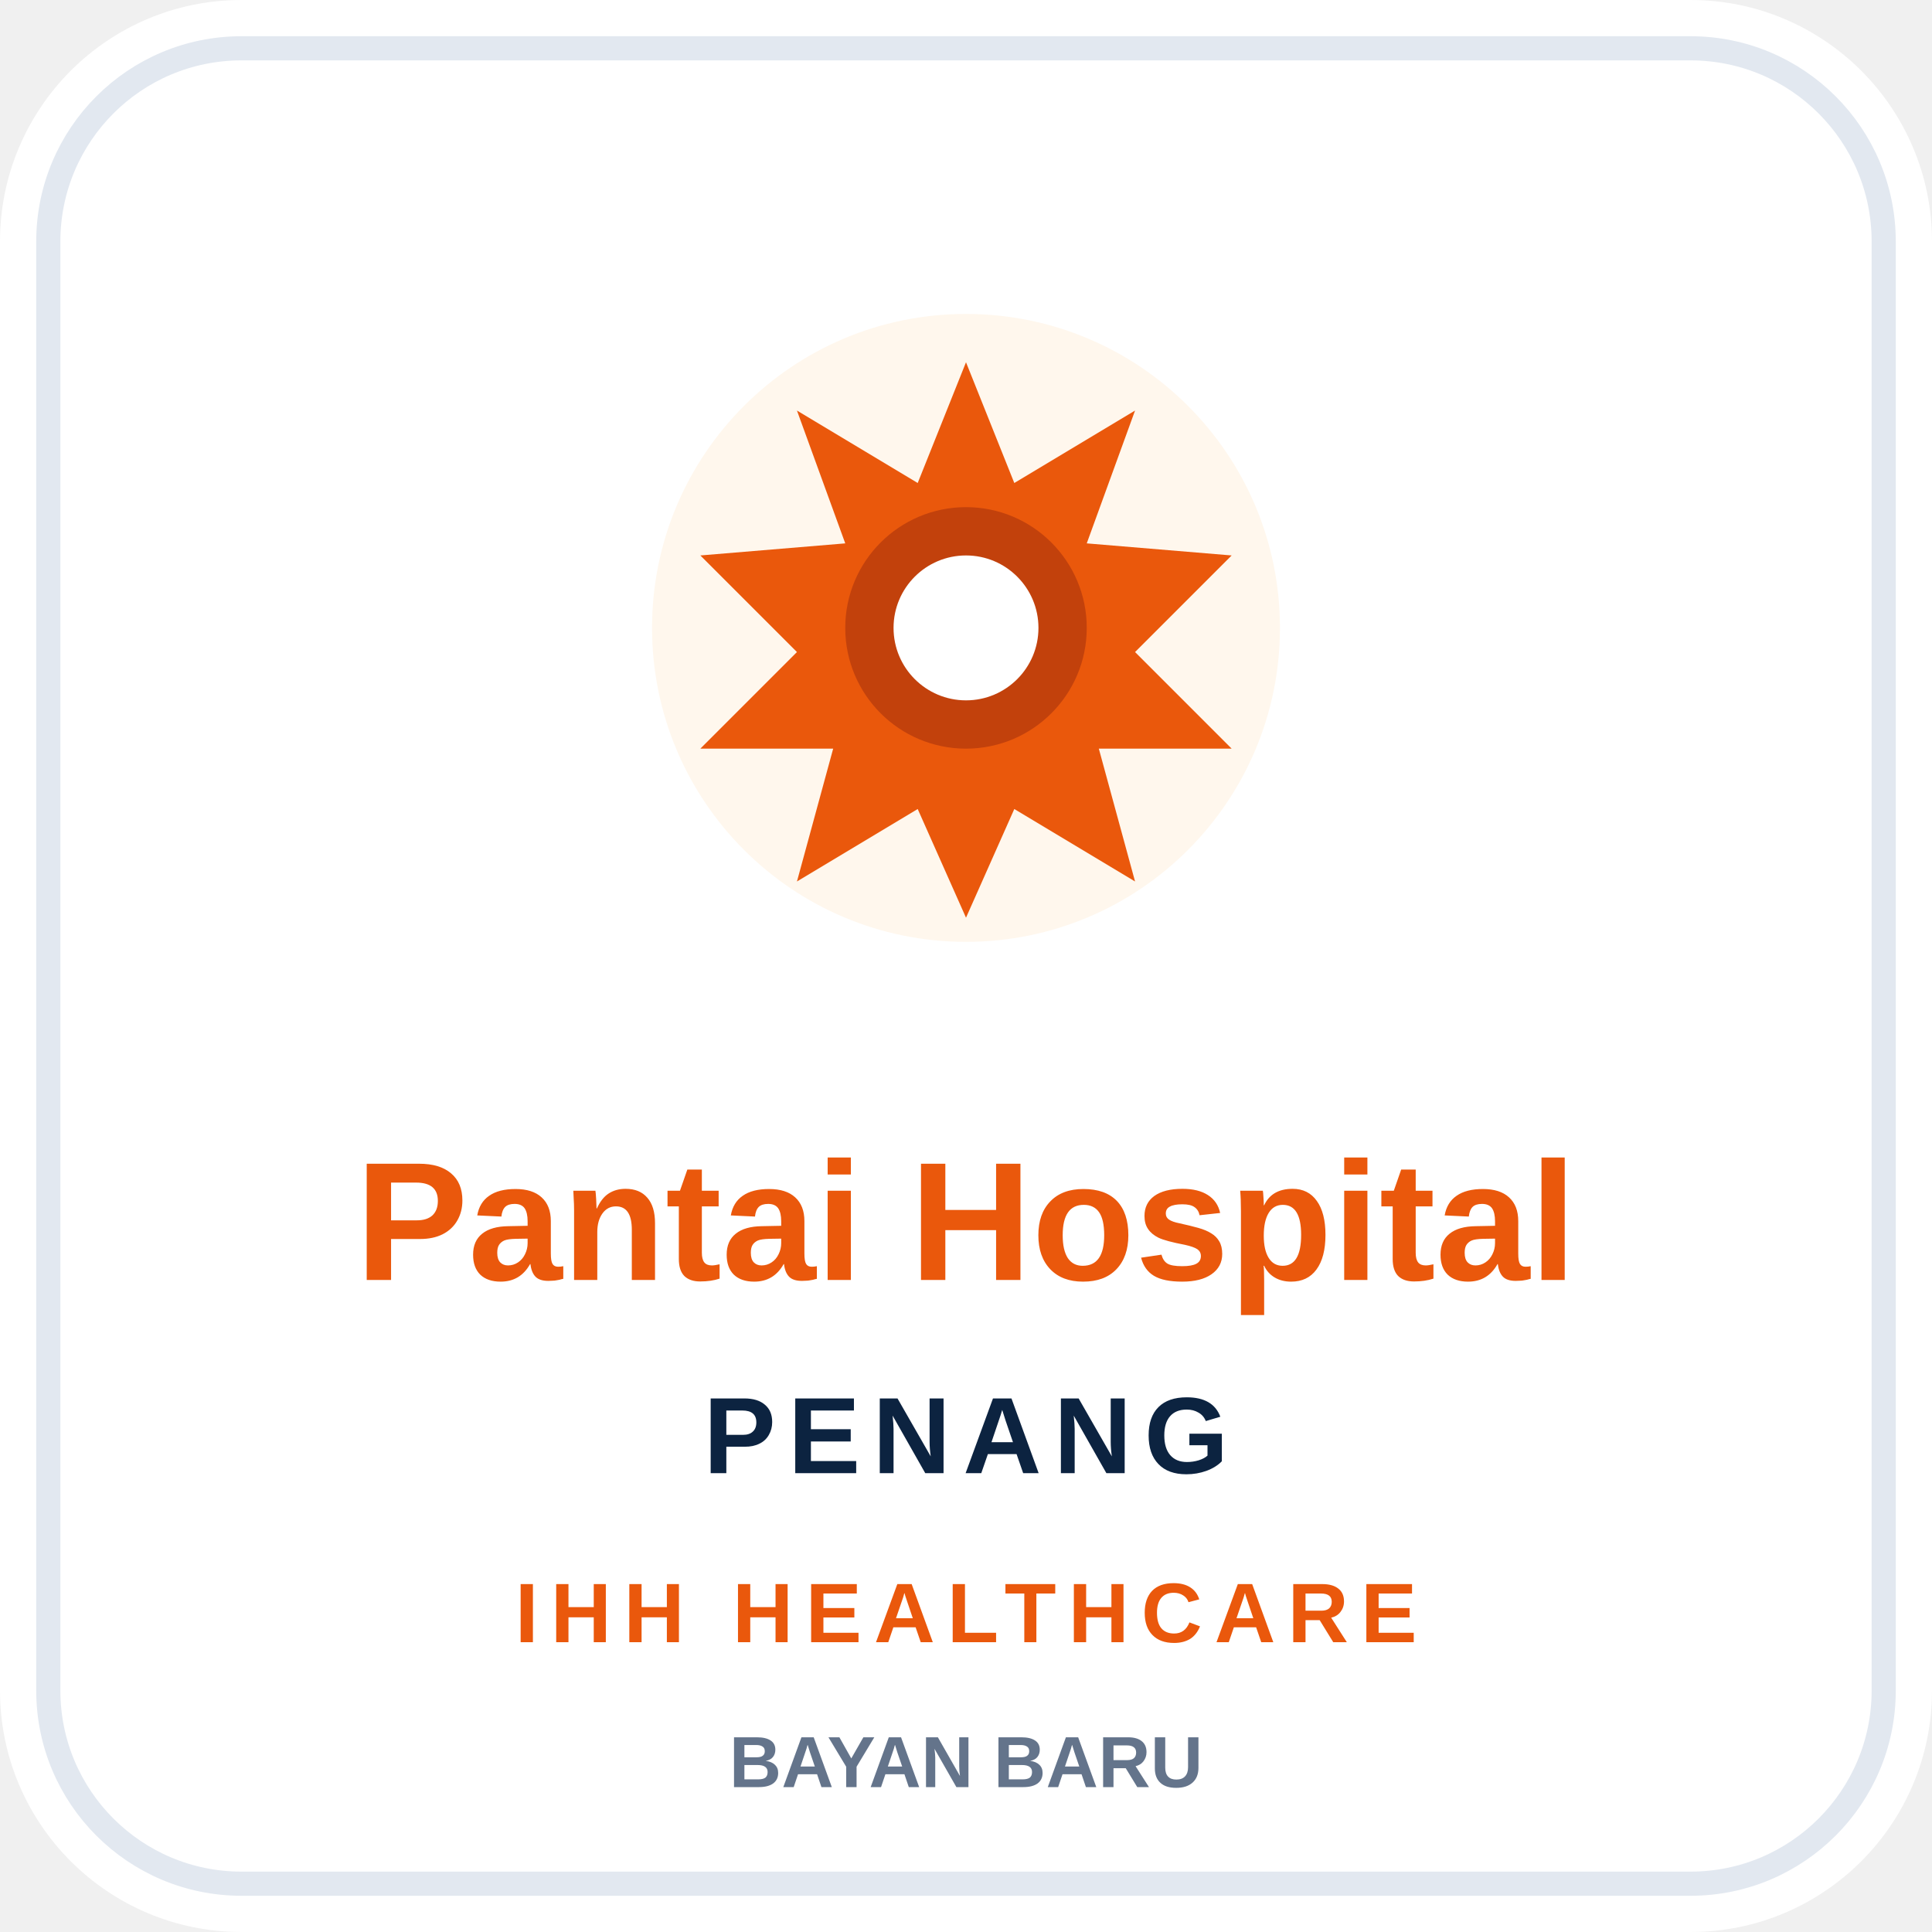
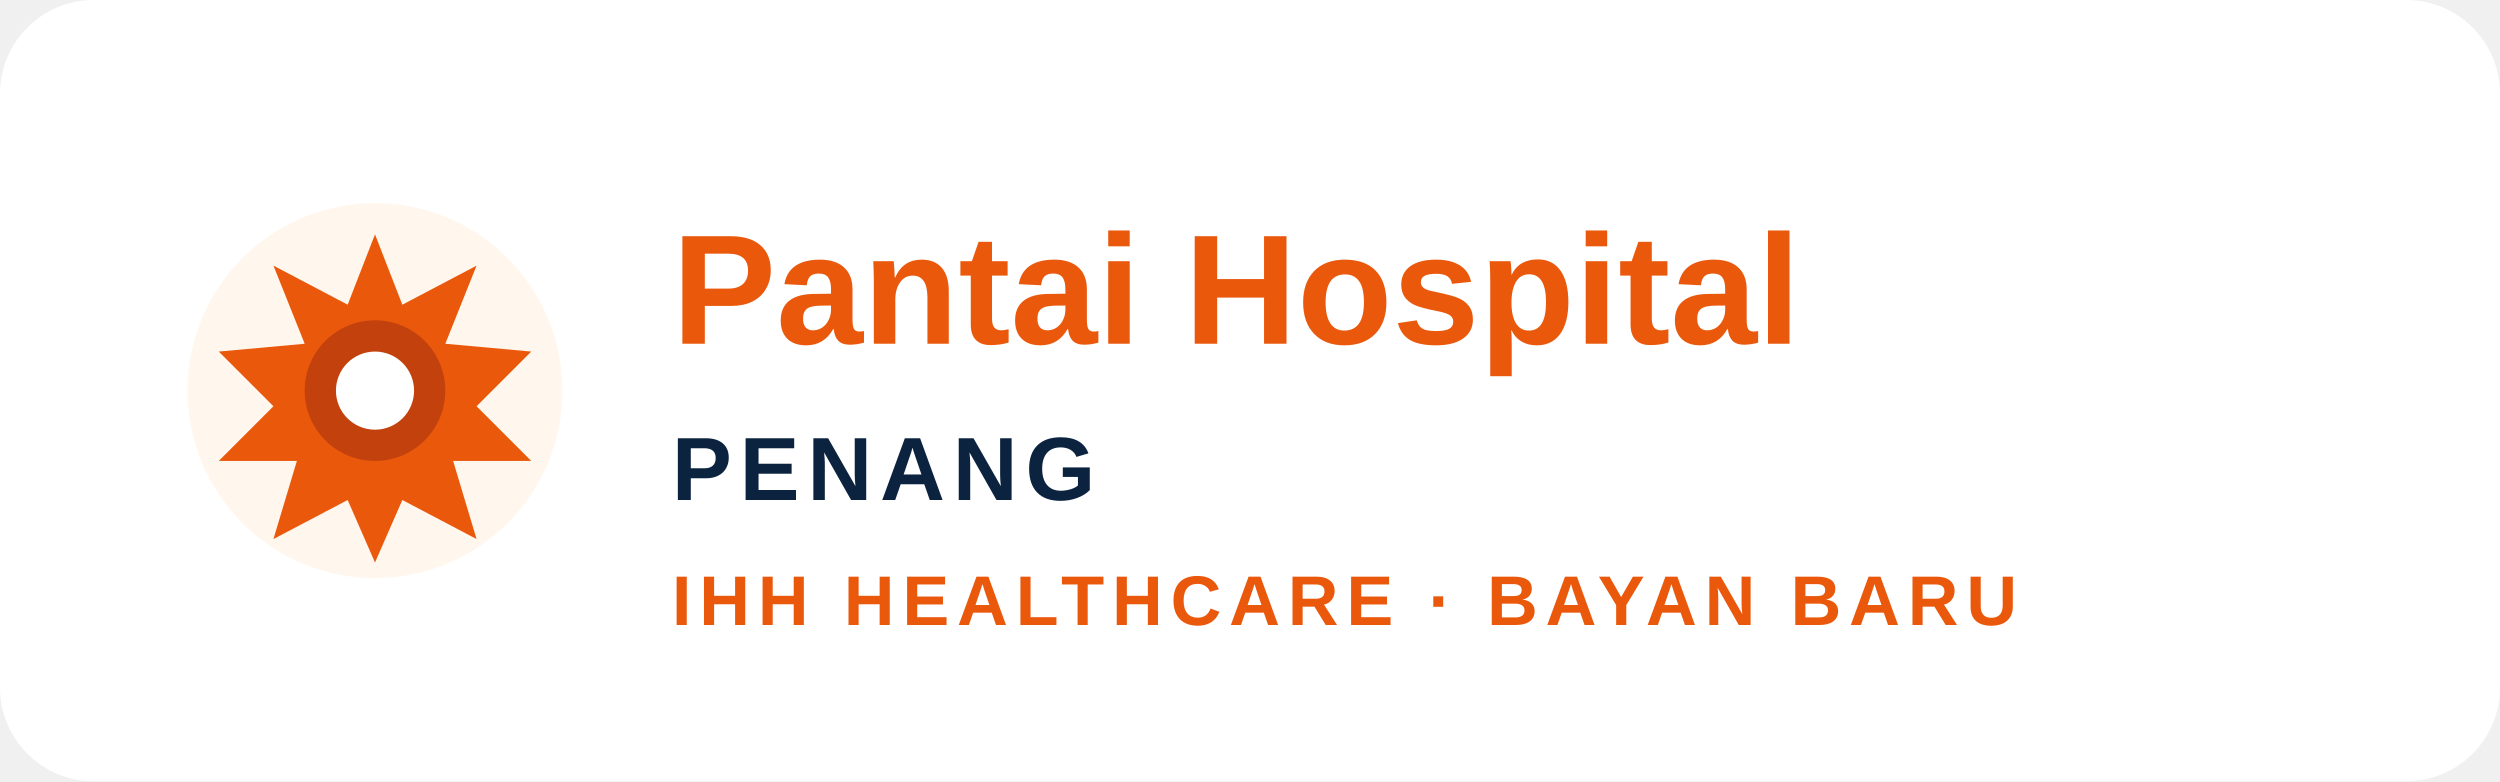
- <svg xmlns="http://www.w3.org/2000/svg" viewBox="0 0 160 160" width="160" height="160">
-   <rect width="160" height="160" rx="20" fill="#FFFFFF" />
-   <rect x="4" y="4" width="152" height="152" rx="16" fill="none" stroke="#E2E8F0" stroke-width="2" />
-   <g transform="translate(80, 52)">
-     <circle cx="0" cy="0" r="26" fill="#FFF7ED" />
-     <path d="M 0 -22 L 4 -12 L 14 -18 L 10 -7 L 22 -6 L 14 2 L 22 10 L 11 10 L 14 21 L 4 15 L 0 24 L -4 15 L -14 21 L -11 10 L -22 10 L -14 2 L -22 -6 L -10 -7 L -14 -18 L -4 -12 Z" fill="#EA580C" />
-     <circle cx="0" cy="0" r="10" fill="#C2410C" />
-     <circle cx="0" cy="0" r="6" fill="#FFFFFF" />
+ <svg xmlns="http://www.w3.org/2000/svg" viewBox="0 0 320 100" width="320" height="100">
+   <rect width="320" height="100" rx="12" fill="#FFFFFF" />
+   <g transform="translate(48, 50)">
+     <circle cx="0" cy="0" r="24" fill="#FFF7ED" />
+     <path d="M 0 -20 L 3.5 -11 L 13 -16 L 9 -6 L 20 -5 L 13 2 L 20 9 L 10 9 L 13 19 L 3.5 14 L 0 22 L -3.5 14 L -13 19 L -10 9 L -20 9 L -13 2 L -20 -5 L -9 -6 L -13 -16 L -3.5 -11 Z" fill="#EA580C" />
+     <circle cx="0" cy="0" r="9" fill="#C2410C" />
+     <circle cx="0" cy="0" r="5" fill="#FFFFFF" />
  </g>
-   <text x="80" y="106" font-family="Arial, sans-serif" font-size="14" font-weight="900" fill="#EA580C" text-anchor="middle">Pantai Hospital</text>
-   <text x="80" y="122" font-family="Arial, sans-serif" font-size="9" font-weight="800" fill="#0C2340" text-anchor="middle" letter-spacing="1">PENANG</text>
-   <text x="80" y="136" font-family="Arial, sans-serif" font-size="7" font-weight="800" fill="#EA580C" text-anchor="middle" letter-spacing="1">IHH HEALTHCARE</text>
-   <text x="80" y="148" font-family="Arial, sans-serif" font-size="6" font-weight="600" fill="#64748B" text-anchor="middle">BAYAN BARU</text>
+   <text x="86" y="44" font-family="Arial, sans-serif" font-size="20" font-weight="900" fill="#EA580C">Pantai Hospital</text>
+   <text x="86" y="64" font-family="Arial, sans-serif" font-size="11.5" font-weight="800" fill="#0C2340" letter-spacing="1">PENANG</text>
+   <text x="86" y="80" font-family="Arial, sans-serif" font-size="9" font-weight="800" fill="#EA580C" letter-spacing="1">IHH HEALTHCARE · BAYAN BARU</text>
</svg>
